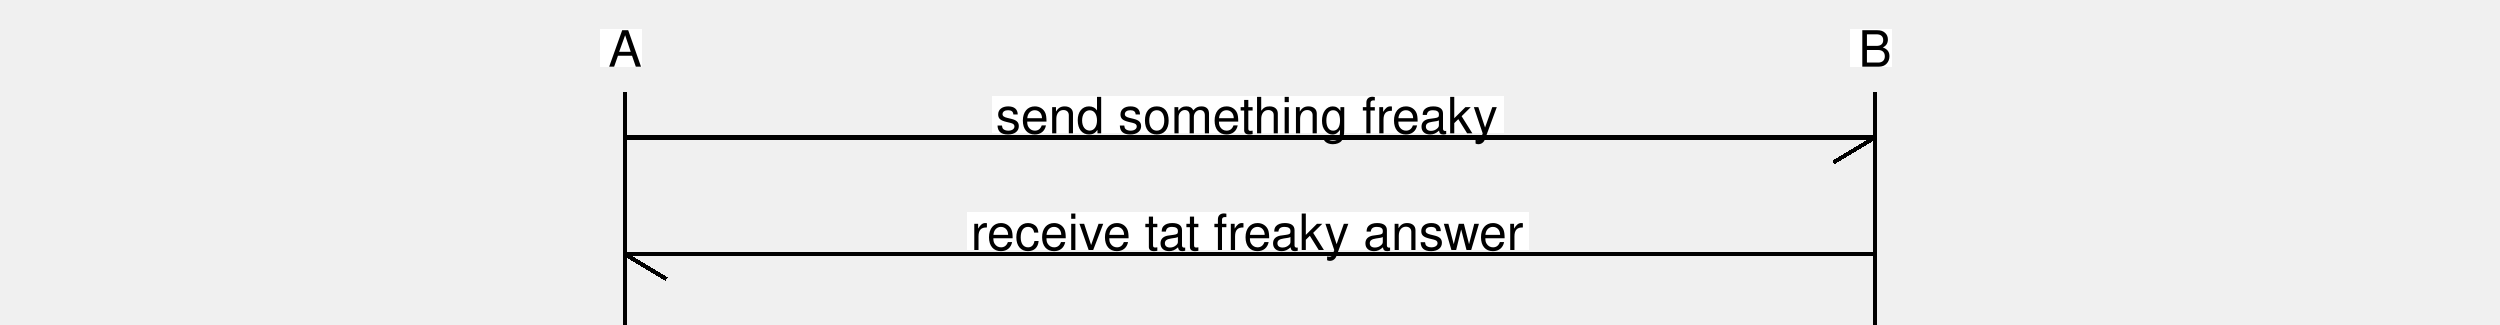
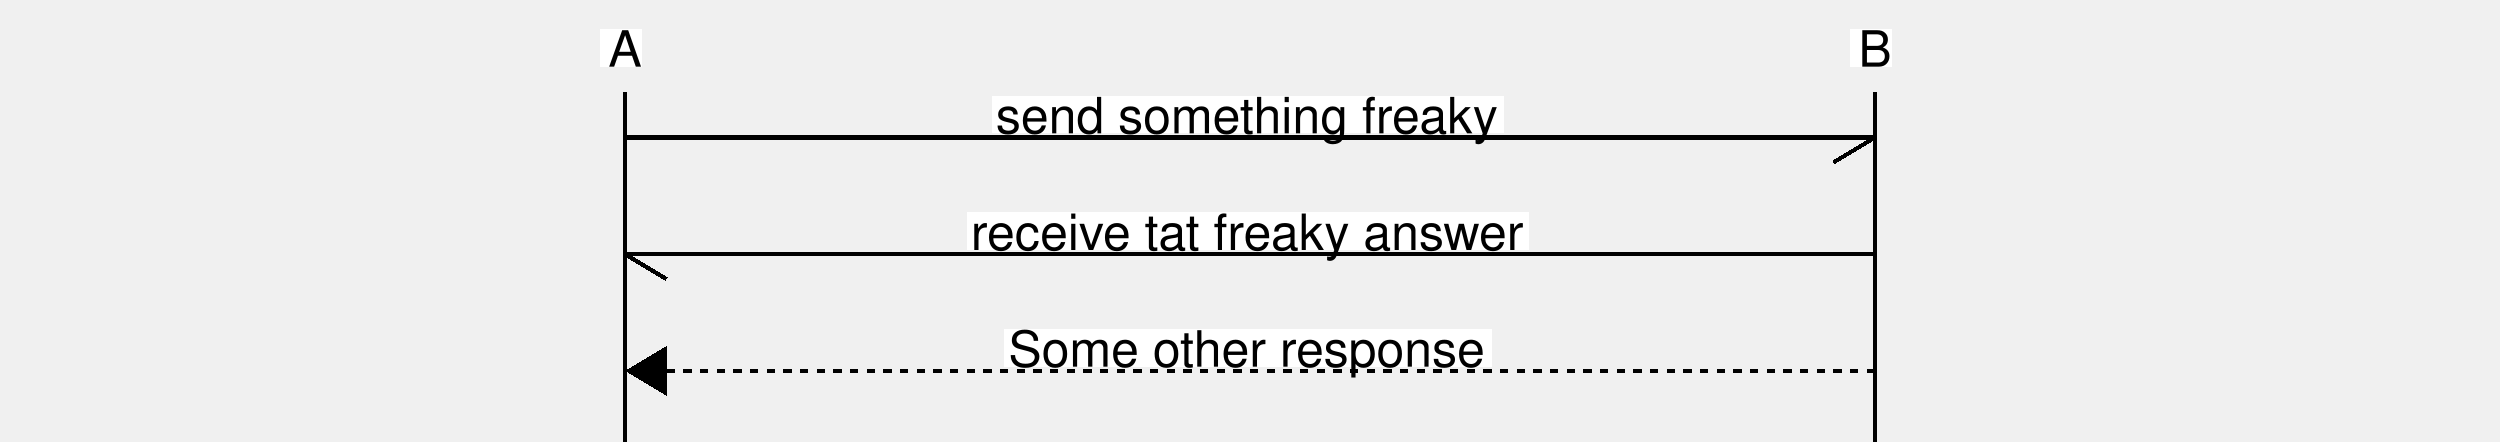
- <svg xmlns="http://www.w3.org/2000/svg" version="1.1" width="600px" height="78px" viewBox="0 0 600 78" shape-rendering="crispEdges" stroke-width="1" text-rendering="geometricPrecision">
+ <svg xmlns="http://www.w3.org/2000/svg" version="1.1" width="600px" height="106px" viewBox="0 0 600 106" shape-rendering="crispEdges" stroke-width="1" text-rendering="geometricPrecision">
  <polygon fill="white" points="144,7 154,7 154,16 144,16" />
  <text x="150" y="16" textLength="8" font-family="Helvetica" font-size="12" fill="black" text-anchor="middle">

A
</text>
  <polygon fill="white" points="444,7 454,7 454,16 444,16" />
  <text x="450" y="16" textLength="8" font-family="Helvetica" font-size="12" fill="black" text-anchor="middle">

B
</text>
  <line x1="150" y1="22" x2="150" y2="50" stroke="black" />
  <line x1="450" y1="22" x2="450" y2="50" stroke="black" />
  <line x1="150" y1="33" x2="450" y2="33" stroke="black" />
  <line x1="450" y1="33" x2="440" y2="39" stroke="black" />
  <polygon fill="white" points="238,23 361,23 361,32 238,32" />
  <text x="239" y="32" textLength="121" font-family="Helvetica" font-size="12" fill="black">
send something freaky
</text>
  <line x1="150" y1="50" x2="150" y2="78" stroke="black" />
  <line x1="450" y1="50" x2="450" y2="78" stroke="black" />
  <line x1="450" y1="61" x2="150" y2="61" stroke="black" />
  <line x1="150" y1="61" x2="160" y2="67" stroke="black" />
  <polygon fill="white" points="232,51 367,51 367,60 232,60" />
  <text x="233" y="60" textLength="133" font-family="Helvetica" font-size="12" fill="black">
receive tat freaky answer
</text>
-   <line x1="150" y1="72" x2="150" y2="78" stroke="black" />
-   <line x1="450" y1="72" x2="450" y2="78" stroke="black" />
+   <line x1="150" y1="78" x2="150" y2="106" stroke="black" />
+   <line x1="450" y1="78" x2="450" y2="106" stroke="black" />
+   <line x1="450" y1="89" x2="150" y2="89" stroke="black" stroke-dasharray="2,2" />
+   <polygon fill="black" points="150,89 160,95 160,83" />
+   <polygon fill="white" points="241,79 358,79 358,88 241,88" />
+   <text x="242" y="88" textLength="115" font-family="Helvetica" font-size="12" fill="black">
+ Some other response
+ </text>
+   <line x1="150" y1="100" x2="150" y2="106" stroke="black" />
+   <line x1="450" y1="100" x2="450" y2="106" stroke="black" />
</svg>
